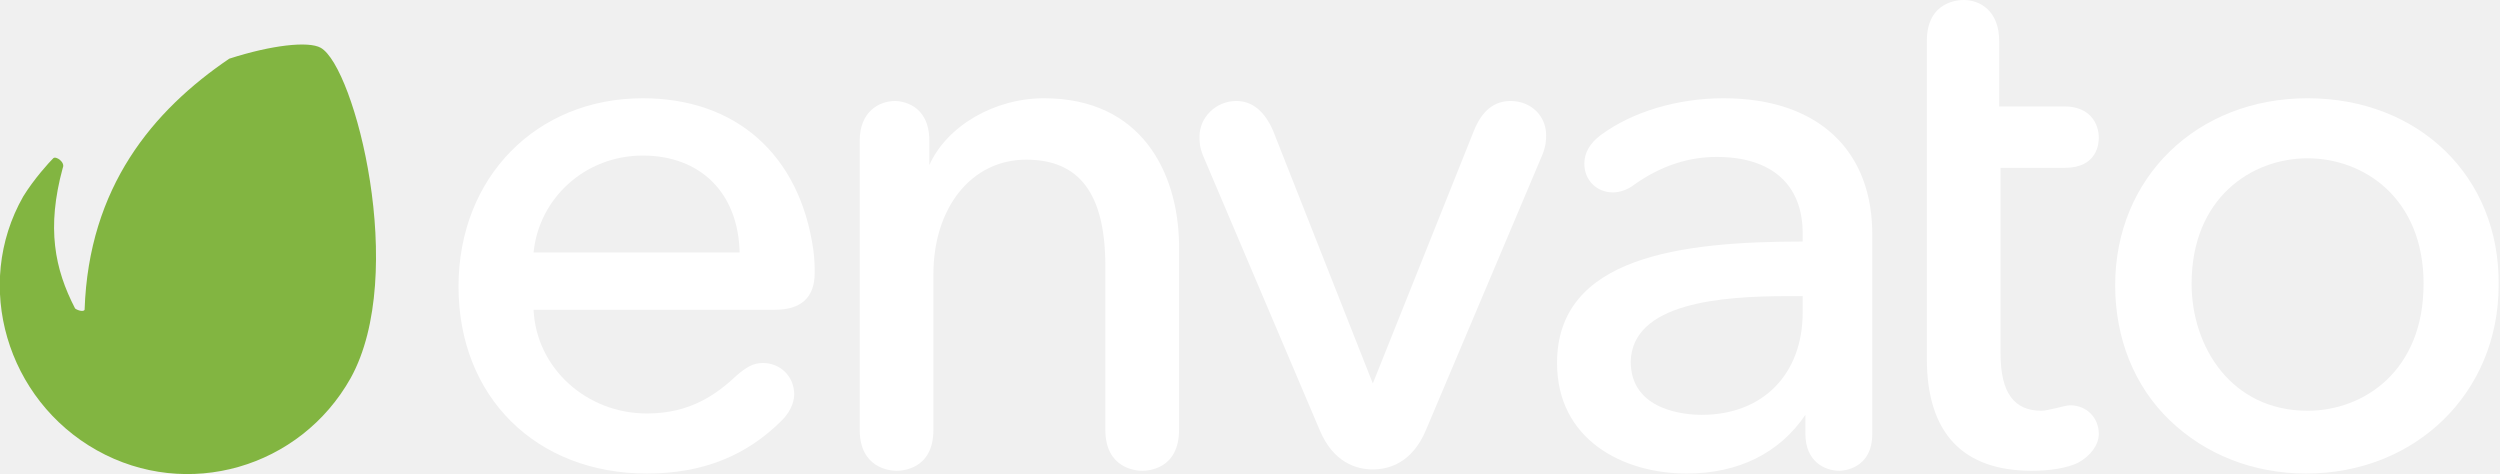
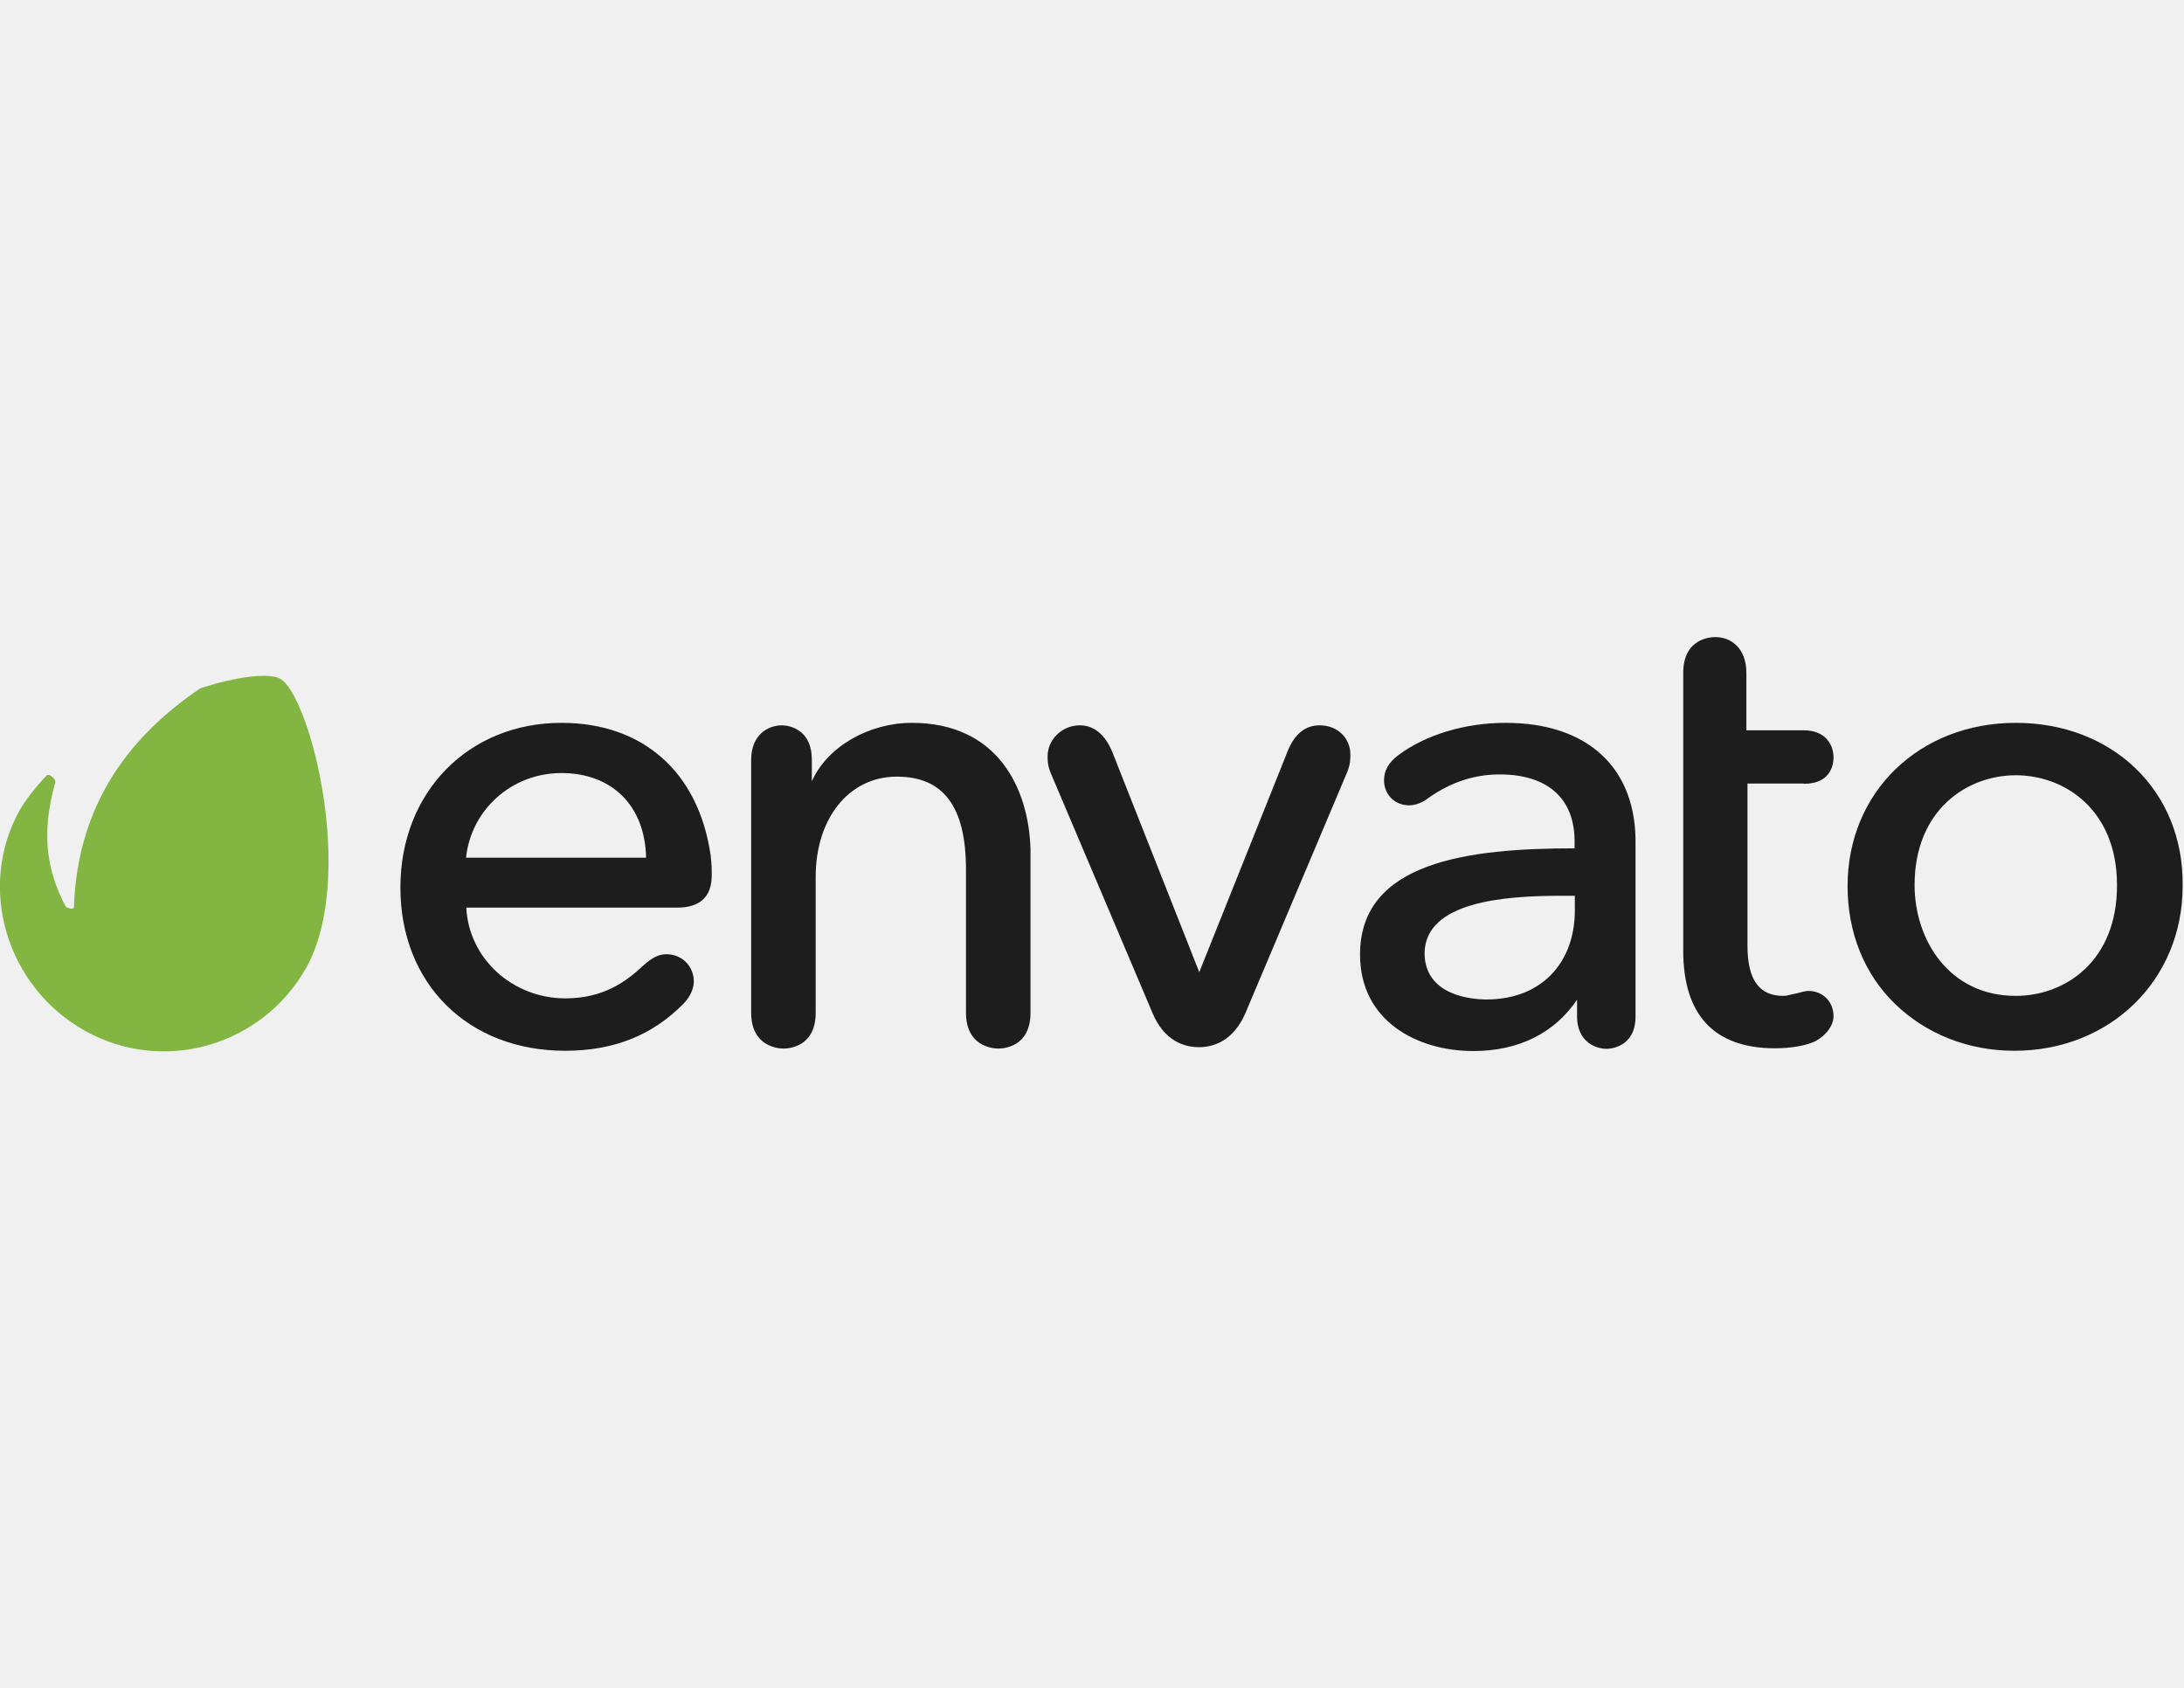
- <svg xmlns="http://www.w3.org/2000/svg" version="1.1" x="0px" y="0px" viewBox="0 0 183.2 34.7" enable-background="new 0 0 183.2 34.7" xml:space="preserve">
+ <svg xmlns="http://www.w3.org/2000/svg" version="1.1" id="Layer_1" x="0px" y="0px" viewBox="0 0 792 612" enable-background="new 0 0 792 612" xml:space="preserve">
  <g id="Layer_2">
</g>
-   <g id="Layer_1">
+   <g>
+     <path fill="#82B541" d="M101.6,246.1c-3.9-2.2-15.6-0.9-29,3.5c-24.2,16.4-44.5,40.6-45.8,79.5c-0.4,0.9-2.6,0-3-0.4   c-6.5-12.5-9.1-25.5-3.9-44.5c0.9-1.7-2.2-3.9-3-3c-1.3,1.3-6.1,6.5-9.5,12.1c-16,28.1-5.2,64.4,23.3,80.4s64.4,5.6,80.4-22.9   C129.3,317.9,112.4,252.2,101.6,246.1z" />
    <g>
-       <path fill="#82B541" d="M23.5,3.5c-0.9-0.5-3.6-0.2-6.7,0.8C11.2,8.1,6.5,13.7,6.2,22.7c-0.1,0.2-0.6,0-0.7-0.1    C4,19.7,3.4,16.7,4.6,12.3c0.2-0.4-0.5-0.9-0.7-0.7c-0.3,0.3-1.4,1.5-2.2,2.8C-2,20.9,0.5,29.3,7.1,33c6.6,3.7,14.9,1.3,18.6-5.3    C29.9,20.1,26,4.9,23.5,3.5z" />
-       <g>
-         <path fill="#FFFFFF" d="M47.1,7.2C39.3,7.2,33.6,13,33.6,21c0,8.1,5.7,13.7,13.8,13.7c4.1,0,7.3-1.3,9.9-3.9     c0.8-0.8,0.9-1.6,0.9-1.9c0-1.3-1-2.3-2.3-2.3c-0.7,0-1.2,0.3-1.9,0.9c-1.5,1.4-3.4,2.8-6.6,2.8c-4.4,0-8.1-3.3-8.3-7.6h17.7     c1.9,0,2.9-0.9,2.9-2.7c0-0.5,0-0.9-0.1-1.7C58.6,11.3,53.9,7.2,47.1,7.2z M47.1,11.4c4.2,0,7,2.7,7.1,7.1H39.1     C39.5,14.5,42.9,11.4,47.1,11.4z" />
-         <path fill="#FFFFFF" d="M76.5,7.2c-3.6,0-7.1,2-8.4,4.9v-1.8c0-2.7-2.1-2.9-2.5-2.9c-1.2,0-2.6,0.8-2.6,2.9v21.2     c0,2.8,2.2,3,2.7,3c0.4,0,2.7-0.1,2.7-3V20.1c0-4.9,2.8-8.4,6.8-8.4c3.9,0,5.8,2.5,5.8,7.8v12c0,2.8,2.2,3,2.7,3     c0.4,0,2.7-0.1,2.7-3V17.8C86.3,12.7,83.7,7.2,76.5,7.2z" />
-         <path fill="#FFFFFF" d="M110.7,7.4c-1.2,0-2.1,0.7-2.7,2.2l-7.4,18.5L93.3,9.6c-0.6-1.4-1.5-2.2-2.7-2.2c-1.5,0-2.7,1.2-2.7,2.6     c0,0.4,0,0.8,0.3,1.5l8.5,20c1,2.4,2.7,2.9,3.9,2.9c1.2,0,2.9-0.5,3.9-2.9l8.5-20.1c0.3-0.7,0.3-1.2,0.3-1.5     C113.3,8.5,112.2,7.4,110.7,7.4z" />
-         <path fill="#FFFFFF" d="M126.3,7.2c-3.4,0-6.7,1-9,2.7c-0.8,0.6-1.2,1.3-1.2,2.1c0,1.2,0.9,2.1,2.1,2.1c0.5,0,1.1-0.2,1.6-0.6     c2-1.4,4-2,6-2c4,0,6.3,2,6.3,5.6v0.6c-8.9,0-18,1.1-18,8.9c0,5.6,4.8,8.1,9.5,8.1c3.8,0,6.8-1.5,8.7-4.3v1.4     c0,2,1.4,2.7,2.5,2.7c0.2,0,2.4-0.1,2.4-2.7V17.4C137.3,11,133.2,7.2,126.3,7.2z M131,21.7h1.1v1.2c0,4.5-2.9,7.5-7.4,7.5     c-1.2,0-5.2-0.3-5.2-3.9C119.6,22.2,126.1,21.7,131,21.7z" />
-         <path fill="#FFFFFF" d="M151.3,12.3c2.4,0,2.5-1.8,2.5-2.2c0-1.1-0.7-2.3-2.5-2.3h-4.8V3c0-2.2-1.4-3-2.6-3c-0.4,0-2.7,0.1-2.7,3     v23.3c0,5.4,2.6,8.2,7.7,8.2c1.3,0,2.6-0.2,3.4-0.6c0.9-0.5,1.5-1.3,1.5-2.1c0-1.2-0.9-2.1-2.1-2.1c-0.2,0-0.6,0.1-1,0.2     c-0.5,0.1-0.8,0.2-1.1,0.2c-2,0-3-1.3-3-4.2V12.3H151.3z" />
-         <path fill="#FFFFFF" d="M169.1,7.2c-8.1,0-14.1,5.8-14.1,13.7c0,3.9,1.4,7.4,4,9.9c2.6,2.5,6.1,3.9,10,3.9     c8,0,14.1-5.9,14.1-13.8C183.2,12.9,177.2,7.2,169.1,7.2z M169.1,30.1c-5.6,0-8.5-4.7-8.5-9.3c0-6.3,4.4-9.2,8.5-9.2     c4.1,0,8.5,2.9,8.5,9.2C177.6,27.2,173.2,30.1,169.1,30.1z" />
-       </g>
+       <path fill="#1D1D1D" d="M203.6,262.1c-33.7,0-58.4,25.1-58.4,59.7c0,35,24.6,59.2,59.7,59.2c17.7,0,31.6-5.6,42.8-16.9    c3.5-3.5,3.9-6.9,3.9-8.2c0-5.6-4.3-9.9-9.9-9.9c-3,0-5.2,1.3-8.2,3.9c-6.5,6.1-14.7,12.1-28.5,12.1c-19,0-35-14.3-35.9-32.9h76.5    c8.2,0,12.5-3.9,12.5-11.7c0-2.2,0-3.9-0.4-7.3C253.3,279.8,233,262.1,203.6,262.1z M203.6,280.3c18.2,0,30.3,11.7,30.7,30.7H169    C170.8,293.7,185.5,280.3,203.6,280.3z" />
+       <path fill="#1D1D1D" d="M330.7,262.1c-15.6,0-30.7,8.6-36.3,21.2v-7.8c0-11.7-9.1-12.5-10.8-12.5c-5.2,0-11.2,3.5-11.2,12.5v91.7    c0,12.1,9.5,13,11.7,13c1.7,0,11.7-0.4,11.7-13v-49.3c0-21.2,12.1-36.3,29.4-36.3c16.9,0,25.1,10.8,25.1,33.7v51.9    c0,12.1,9.5,13,11.7,13c1.7,0,11.7-0.4,11.7-13v-59.2C373.1,285.9,361.8,262.1,330.7,262.1z" />
+       <path fill="#1D1D1D" d="M478.6,263c-5.2,0-9.1,3-11.7,9.5l-32,80l-31.6-80c-2.6-6.1-6.5-9.5-11.7-9.5c-6.5,0-11.7,5.2-11.7,11.2    c0,1.7,0,3.5,1.3,6.5l36.7,86.5c4.3,10.4,11.7,12.5,16.9,12.5c5.2,0,12.5-2.2,16.9-12.5l36.7-86.9c1.3-3,1.3-5.2,1.3-6.5    C489.8,267.7,485.1,263,478.6,263z" />
+       <path fill="#1D1D1D" d="M546,262.1c-14.7,0-29,4.3-38.9,11.7c-3.5,2.6-5.2,5.6-5.2,9.1c0,5.2,3.9,9.1,9.1,9.1    c2.2,0,4.8-0.9,6.9-2.6c8.6-6.1,17.3-8.6,25.9-8.6c17.3,0,27.2,8.6,27.2,24.2v2.6c-38.5,0-77.8,4.8-77.8,38.5    c0,24.2,20.8,35,41.1,35c16.4,0,29.4-6.5,37.6-18.6v6.1c0,8.6,6.1,11.7,10.8,11.7c0.9,0,10.4-0.4,10.4-11.7v-62.3    C593.6,278.5,575.8,262.1,546,262.1z M566.3,324.8h4.8v5.2c0,19.5-12.5,32.4-32,32.4c-5.2,0-22.5-1.3-22.5-16.9    C517,327,545.1,324.8,566.3,324.8z" />
+       <path fill="#1D1D1D" d="M654.1,284.2c10.4,0,10.8-7.8,10.8-9.5c0-4.8-3-9.9-10.8-9.9h-20.8V244c0-9.5-6.1-13-11.2-13    c-1.7,0-11.7,0.4-11.7,13v100.7c0,23.3,11.2,35.4,33.3,35.4c5.6,0,11.2-0.9,14.7-2.6c3.9-2.2,6.5-5.6,6.5-9.1    c0-5.2-3.9-9.1-9.1-9.1c-0.9,0-2.6,0.4-4.3,0.9c-2.2,0.4-3.5,0.9-4.8,0.9c-8.6,0-13-5.6-13-18.2v-58.8H654.1z" />
+       <path fill="#1D1D1D" d="M731,262.1c-35,0-61,25.1-61,59.2c0,16.9,6.1,32,17.3,42.8c11.2,10.8,26.4,16.9,43.2,16.9    c34.6,0,61-25.5,61-59.7C792,286.8,766.1,262.1,731,262.1z M731,361.1c-24.2,0-36.7-20.3-36.7-40.2c0-27.2,19-39.8,36.7-39.8    s36.7,12.5,36.7,39.8C767.8,348.6,748.8,361.1,731,361.1z" />
    </g>
  </g>
</svg>
